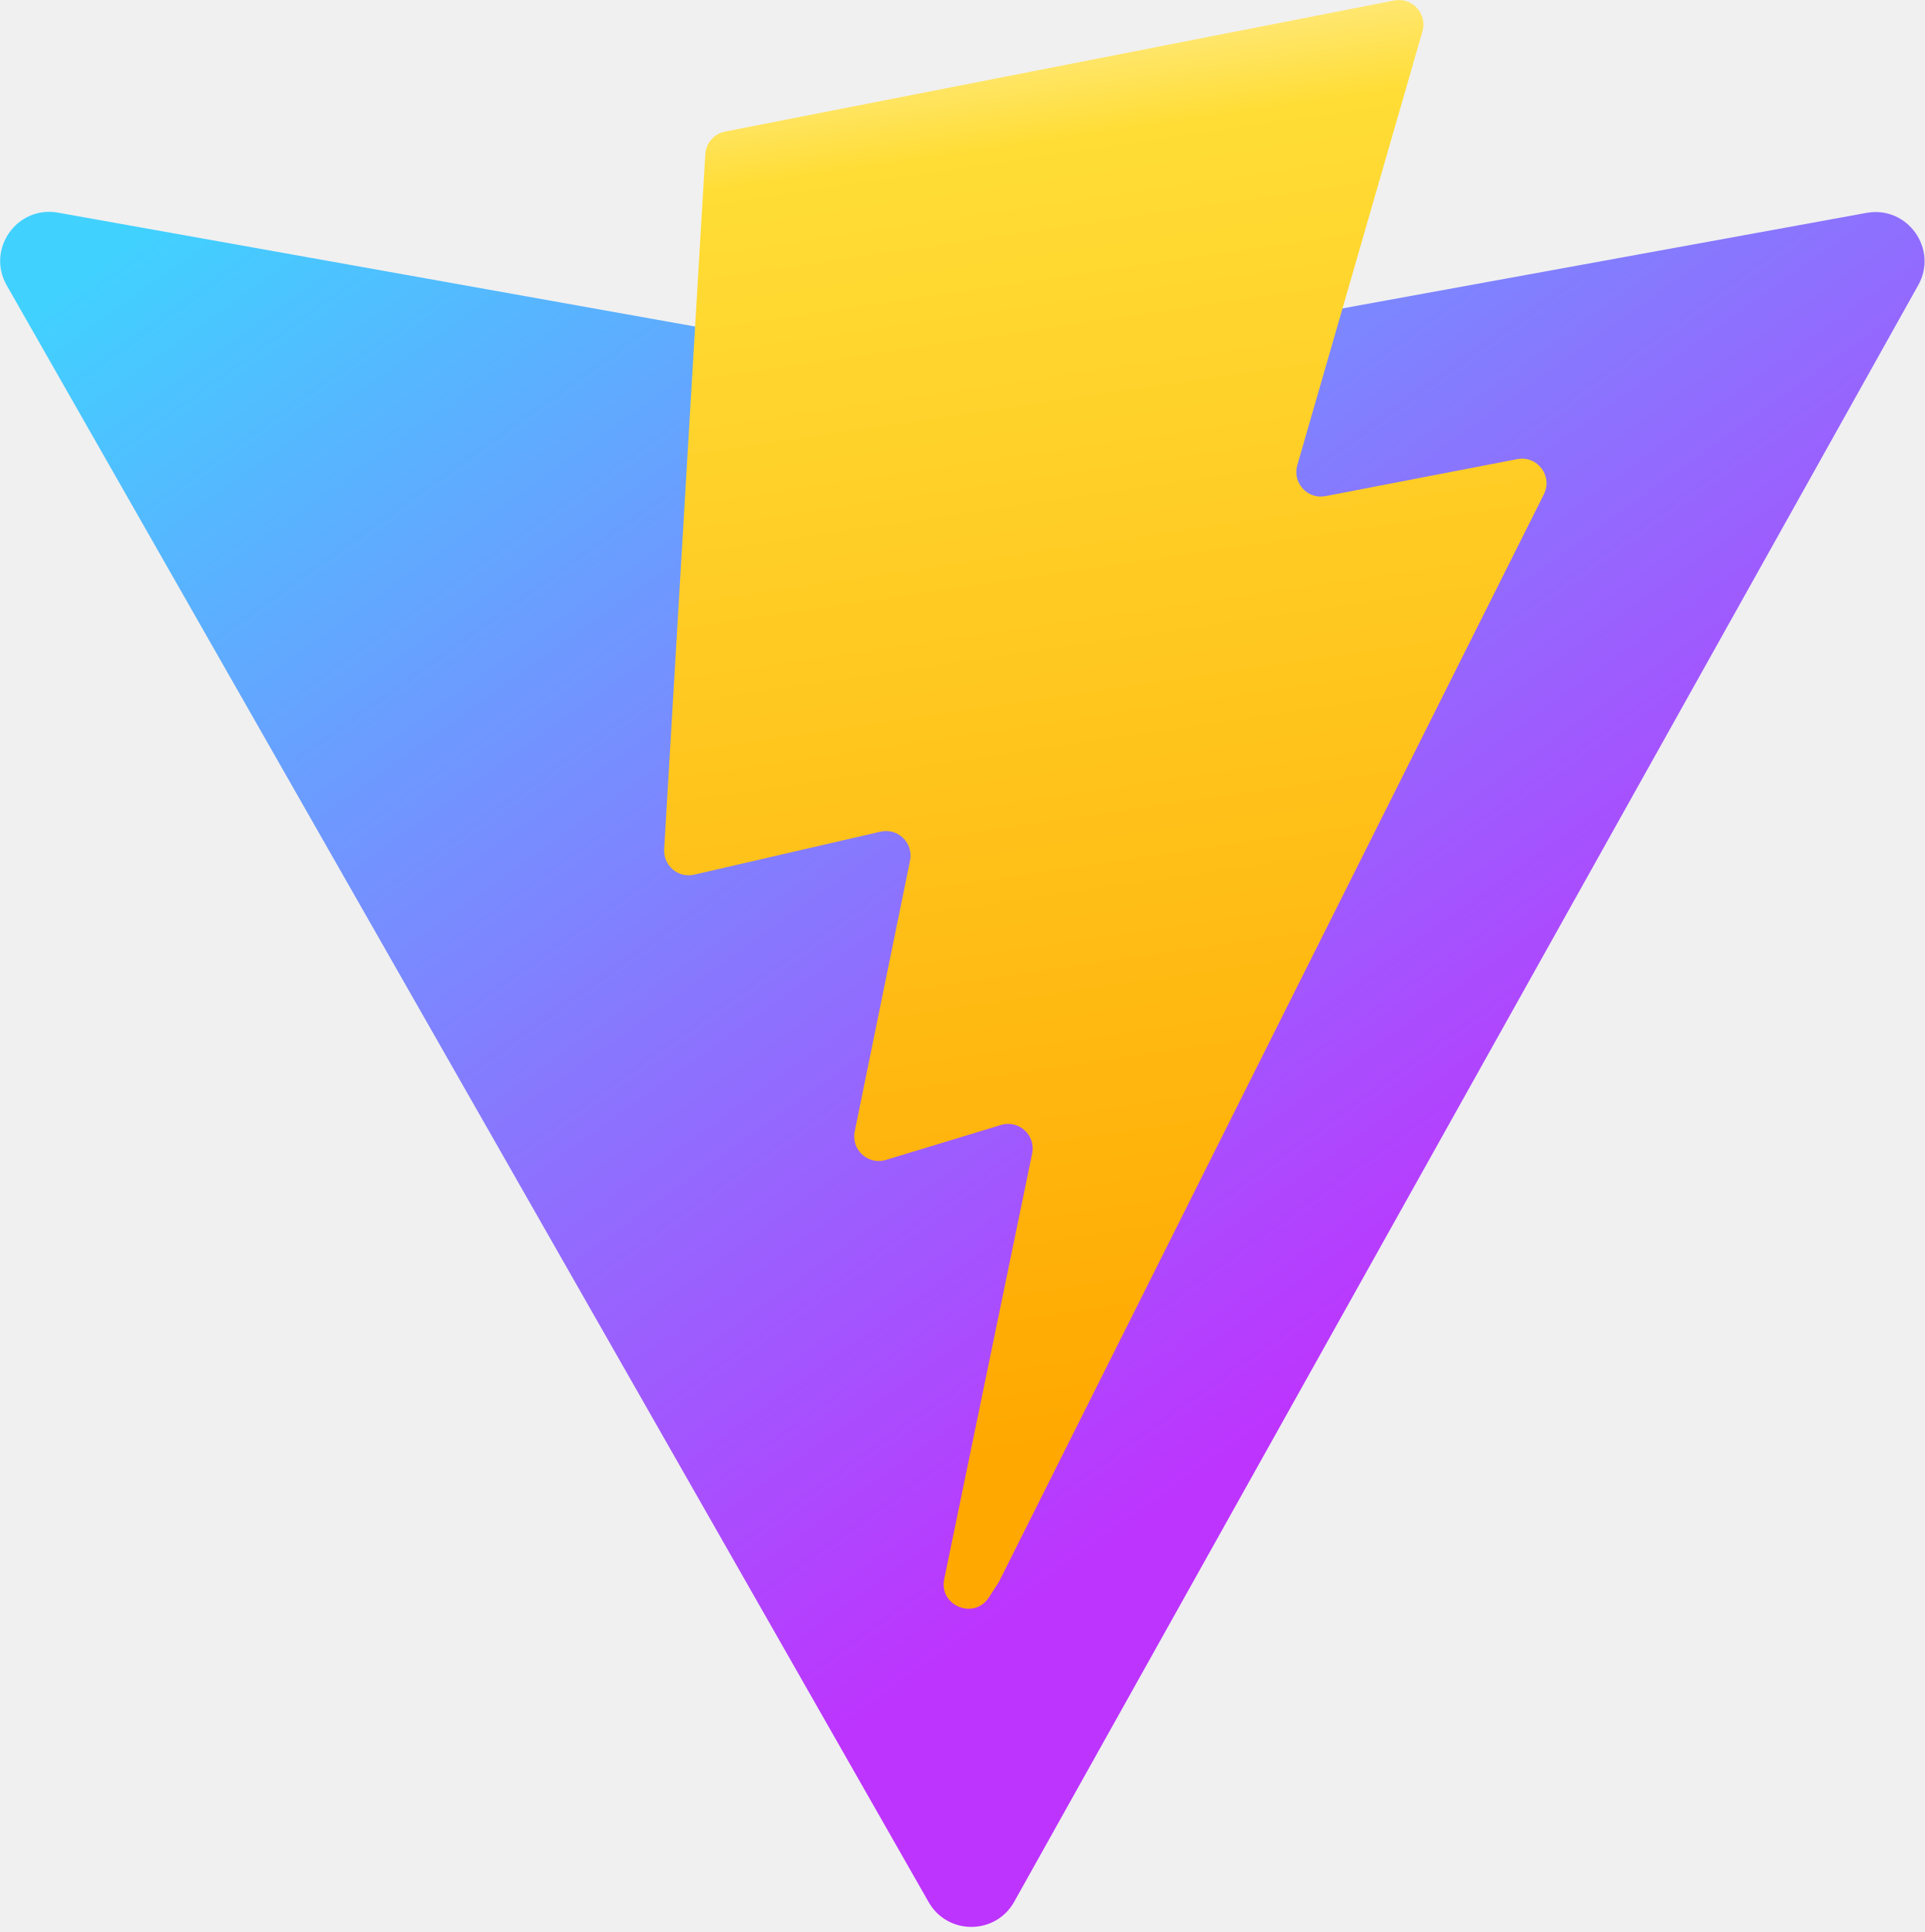
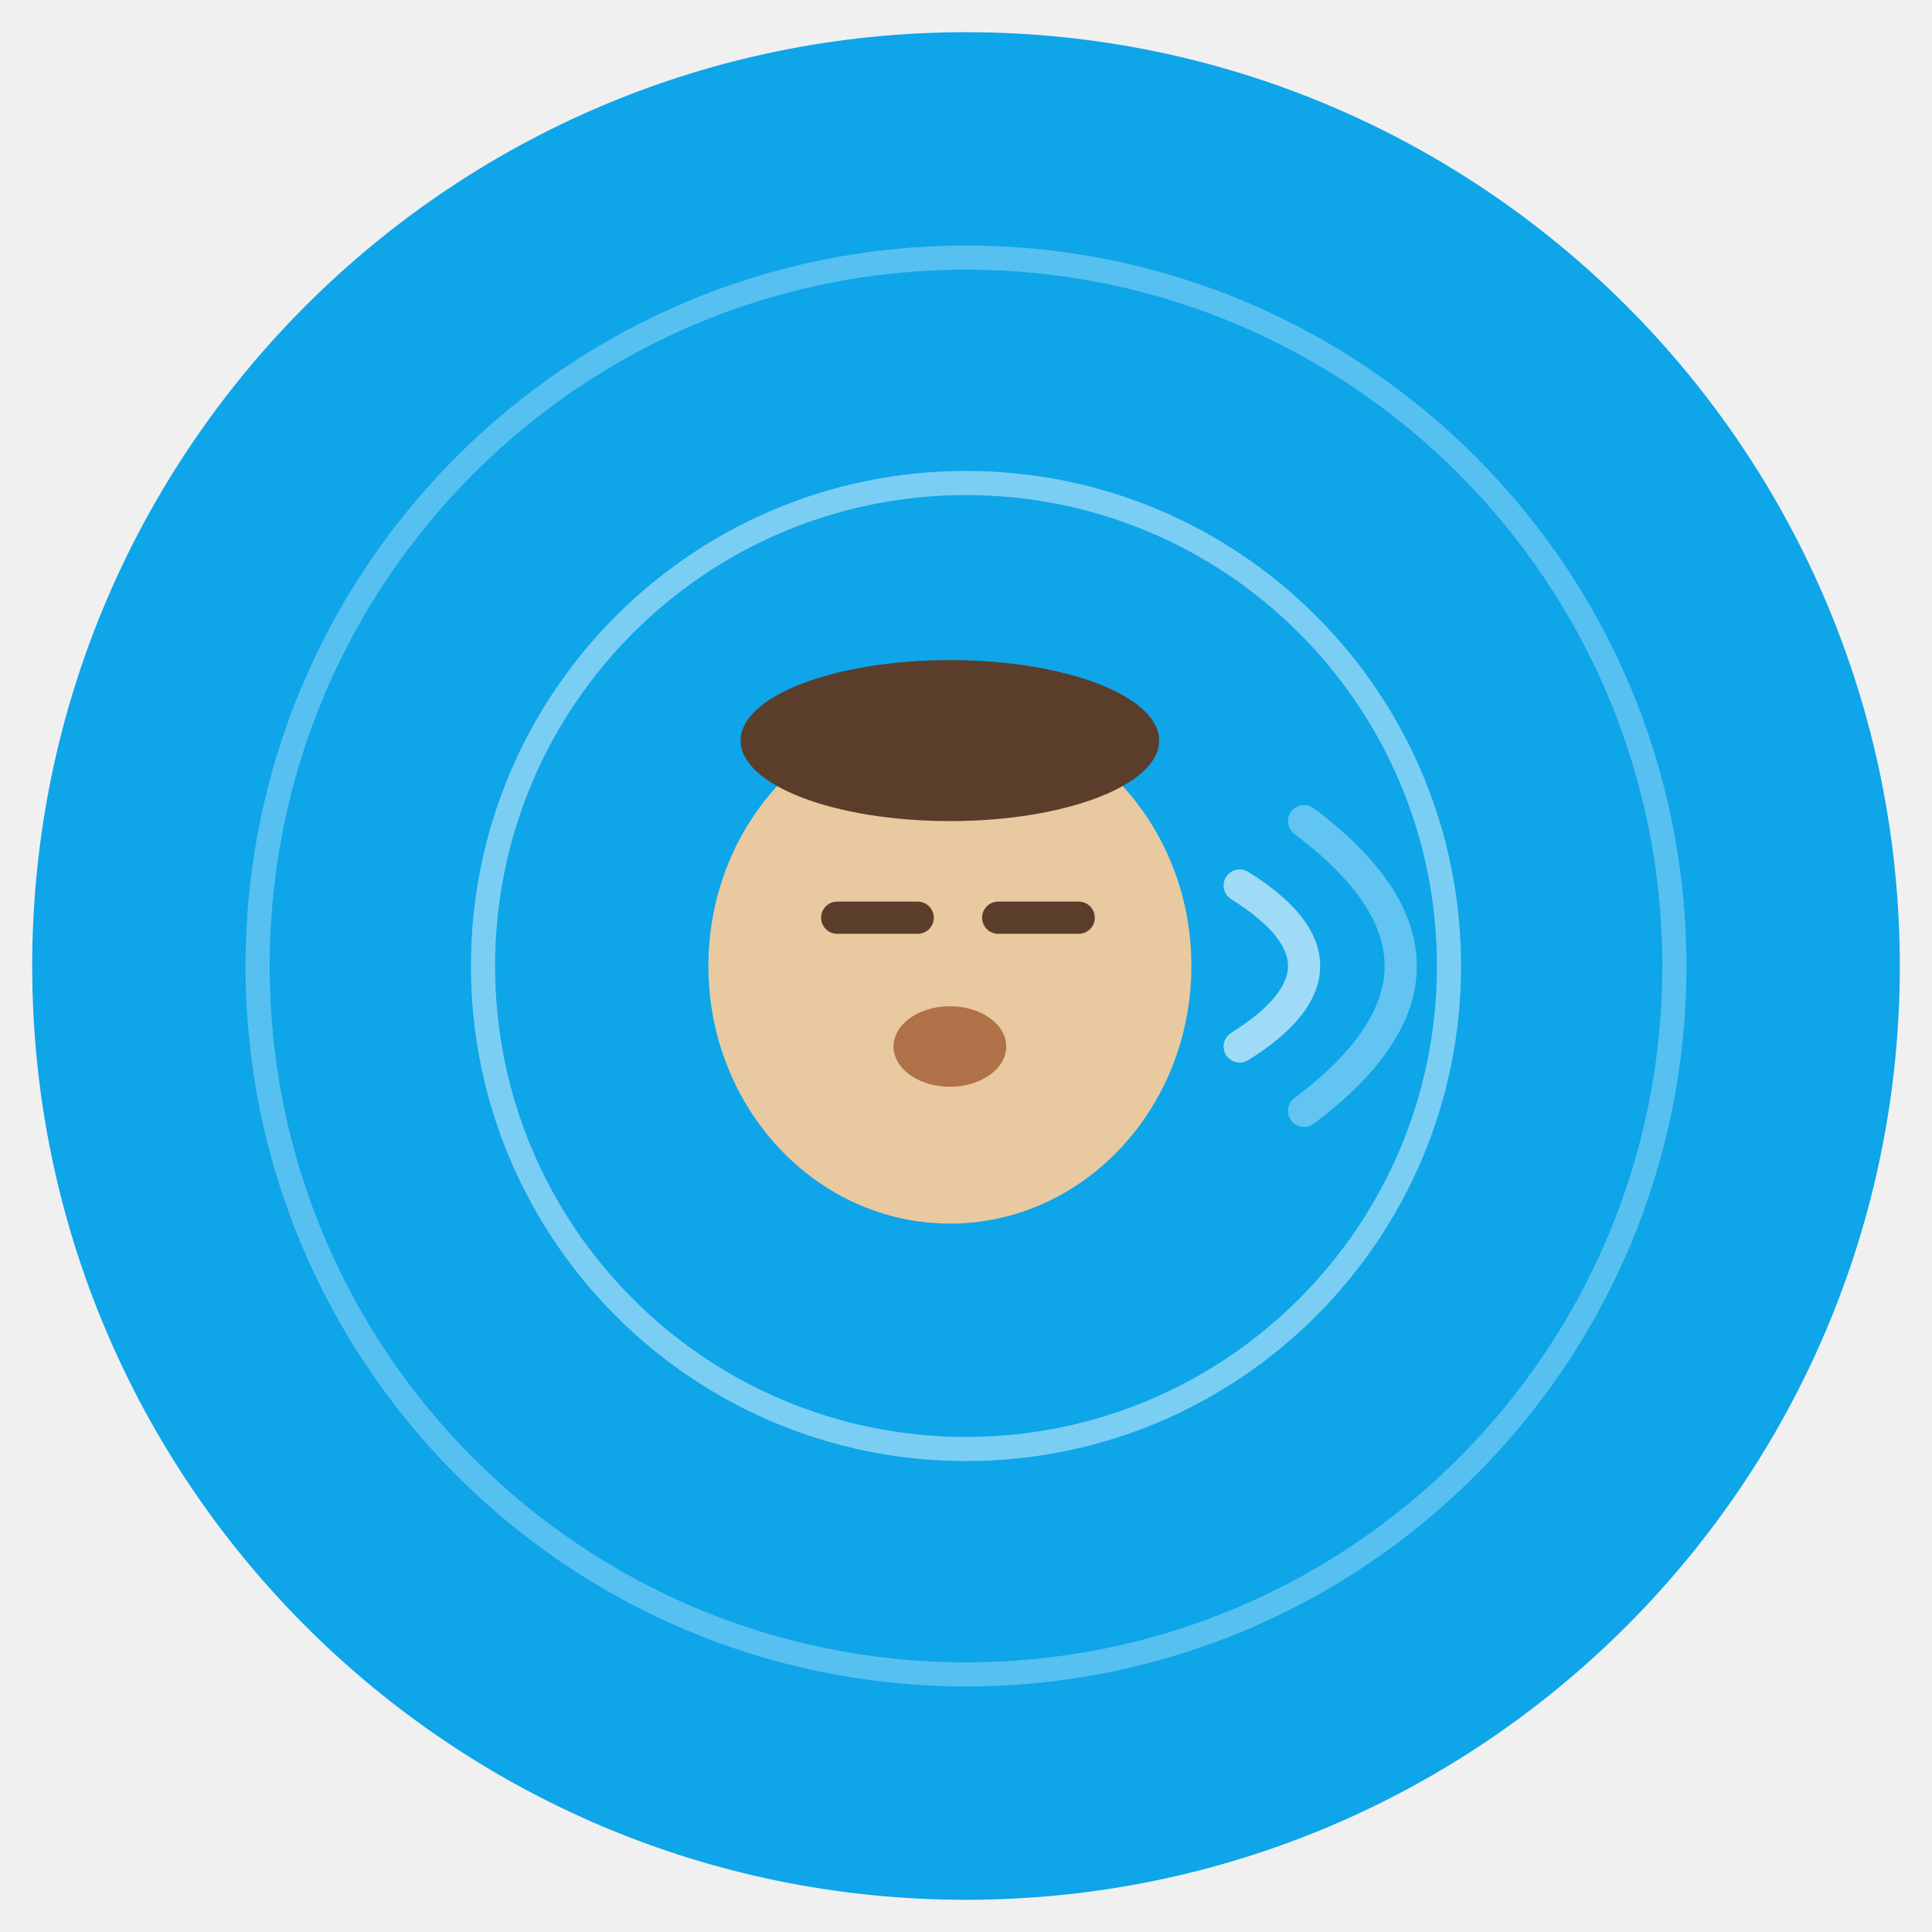
- <svg xmlns="http://www.w3.org/2000/svg" aria-hidden="true" role="img" class="iconify iconify--logos" width="31.88" height="32" preserveAspectRatio="xMidYMid meet" viewBox="0 0 256 257">
-   <defs>
-     <linearGradient id="IconifyId1813088fe1fbc01fb466" x1="-.828%" x2="57.636%" y1="7.652%" y2="78.411%">
-       <stop offset="0%" stop-color="#41D1FF" />
-       <stop offset="100%" stop-color="#BD34FE" />
-     </linearGradient>
-     <linearGradient id="IconifyId1813088fe1fbc01fb467" x1="43.376%" x2="50.316%" y1="2.242%" y2="89.03%">
-       <stop offset="0%" stop-color="#FFEA83" />
-       <stop offset="8.333%" stop-color="#FFDD35" />
-       <stop offset="100%" stop-color="#FFA800" />
-     </linearGradient>
-   </defs>
-   <path fill="url(#IconifyId1813088fe1fbc01fb466)" d="M255.153 37.938L134.897 252.976c-2.483 4.44-8.862 4.466-11.382.048L.875 37.958c-2.746-4.814 1.371-10.646 6.827-9.67l120.385 21.517a6.537 6.537 0 0 0 2.322-.004l117.867-21.483c5.438-.991 9.574 4.796 6.877 9.62Z" />
-   <path fill="url(#IconifyId1813088fe1fbc01fb467)" d="M185.432.063L96.44 17.501a3.268 3.268 0 0 0-2.634 3.014l-5.474 92.456a3.268 3.268 0 0 0 3.997 3.378l24.777-5.718c2.318-.535 4.413 1.507 3.936 3.838l-7.361 36.047c-.495 2.426 1.782 4.5 4.151 3.78l15.304-4.649c2.372-.72 4.652 1.36 4.15 3.788l-11.698 56.621c-.732 3.542 3.979 5.473 5.943 2.437l1.313-2.028l72.516-144.72c1.215-2.423-.88-5.186-3.54-4.672l-25.505 4.922c-2.396.462-4.435-1.77-3.759-4.114l16.646-57.705c.677-2.35-1.37-4.583-3.769-4.113Z" />
+ <svg xmlns="http://www.w3.org/2000/svg" viewBox="0 0 120 120" width="120" height="120">
+   <circle cx="60" cy="60" r="58" fill="#0ea5e9" />
+   <circle cx="60" cy="60" r="44" fill="none" stroke="white" stroke-width="1.5" opacity="0.3" />
+   <circle cx="60" cy="60" r="30" fill="none" stroke="white" stroke-width="1.5" opacity="0.45" />
+   <ellipse cx="59" cy="60" rx="15" ry="16" fill="#e8c9a0" />
+   <ellipse cx="59" cy="46" rx="13" ry="5" fill="#5a3e2b" />
+   <line x1="52" y1="57" x2="57" y2="57" stroke="#5a3e2b" stroke-width="2" stroke-linecap="round" />
+   <line x1="62" y1="57" x2="67" y2="57" stroke="#5a3e2b" stroke-width="2" stroke-linecap="round" />
+   <ellipse cx="59" cy="65" rx="3.5" ry="2.5" fill="#b07048" />
+   <path d="M77 55 Q85 60 77 65" fill="none" stroke="white" stroke-width="2" stroke-linecap="round" opacity="0.6" />
+   <path d="M81 51 Q93 60 81 69" fill="none" stroke="white" stroke-width="2" stroke-linecap="round" opacity="0.35" />
</svg>
